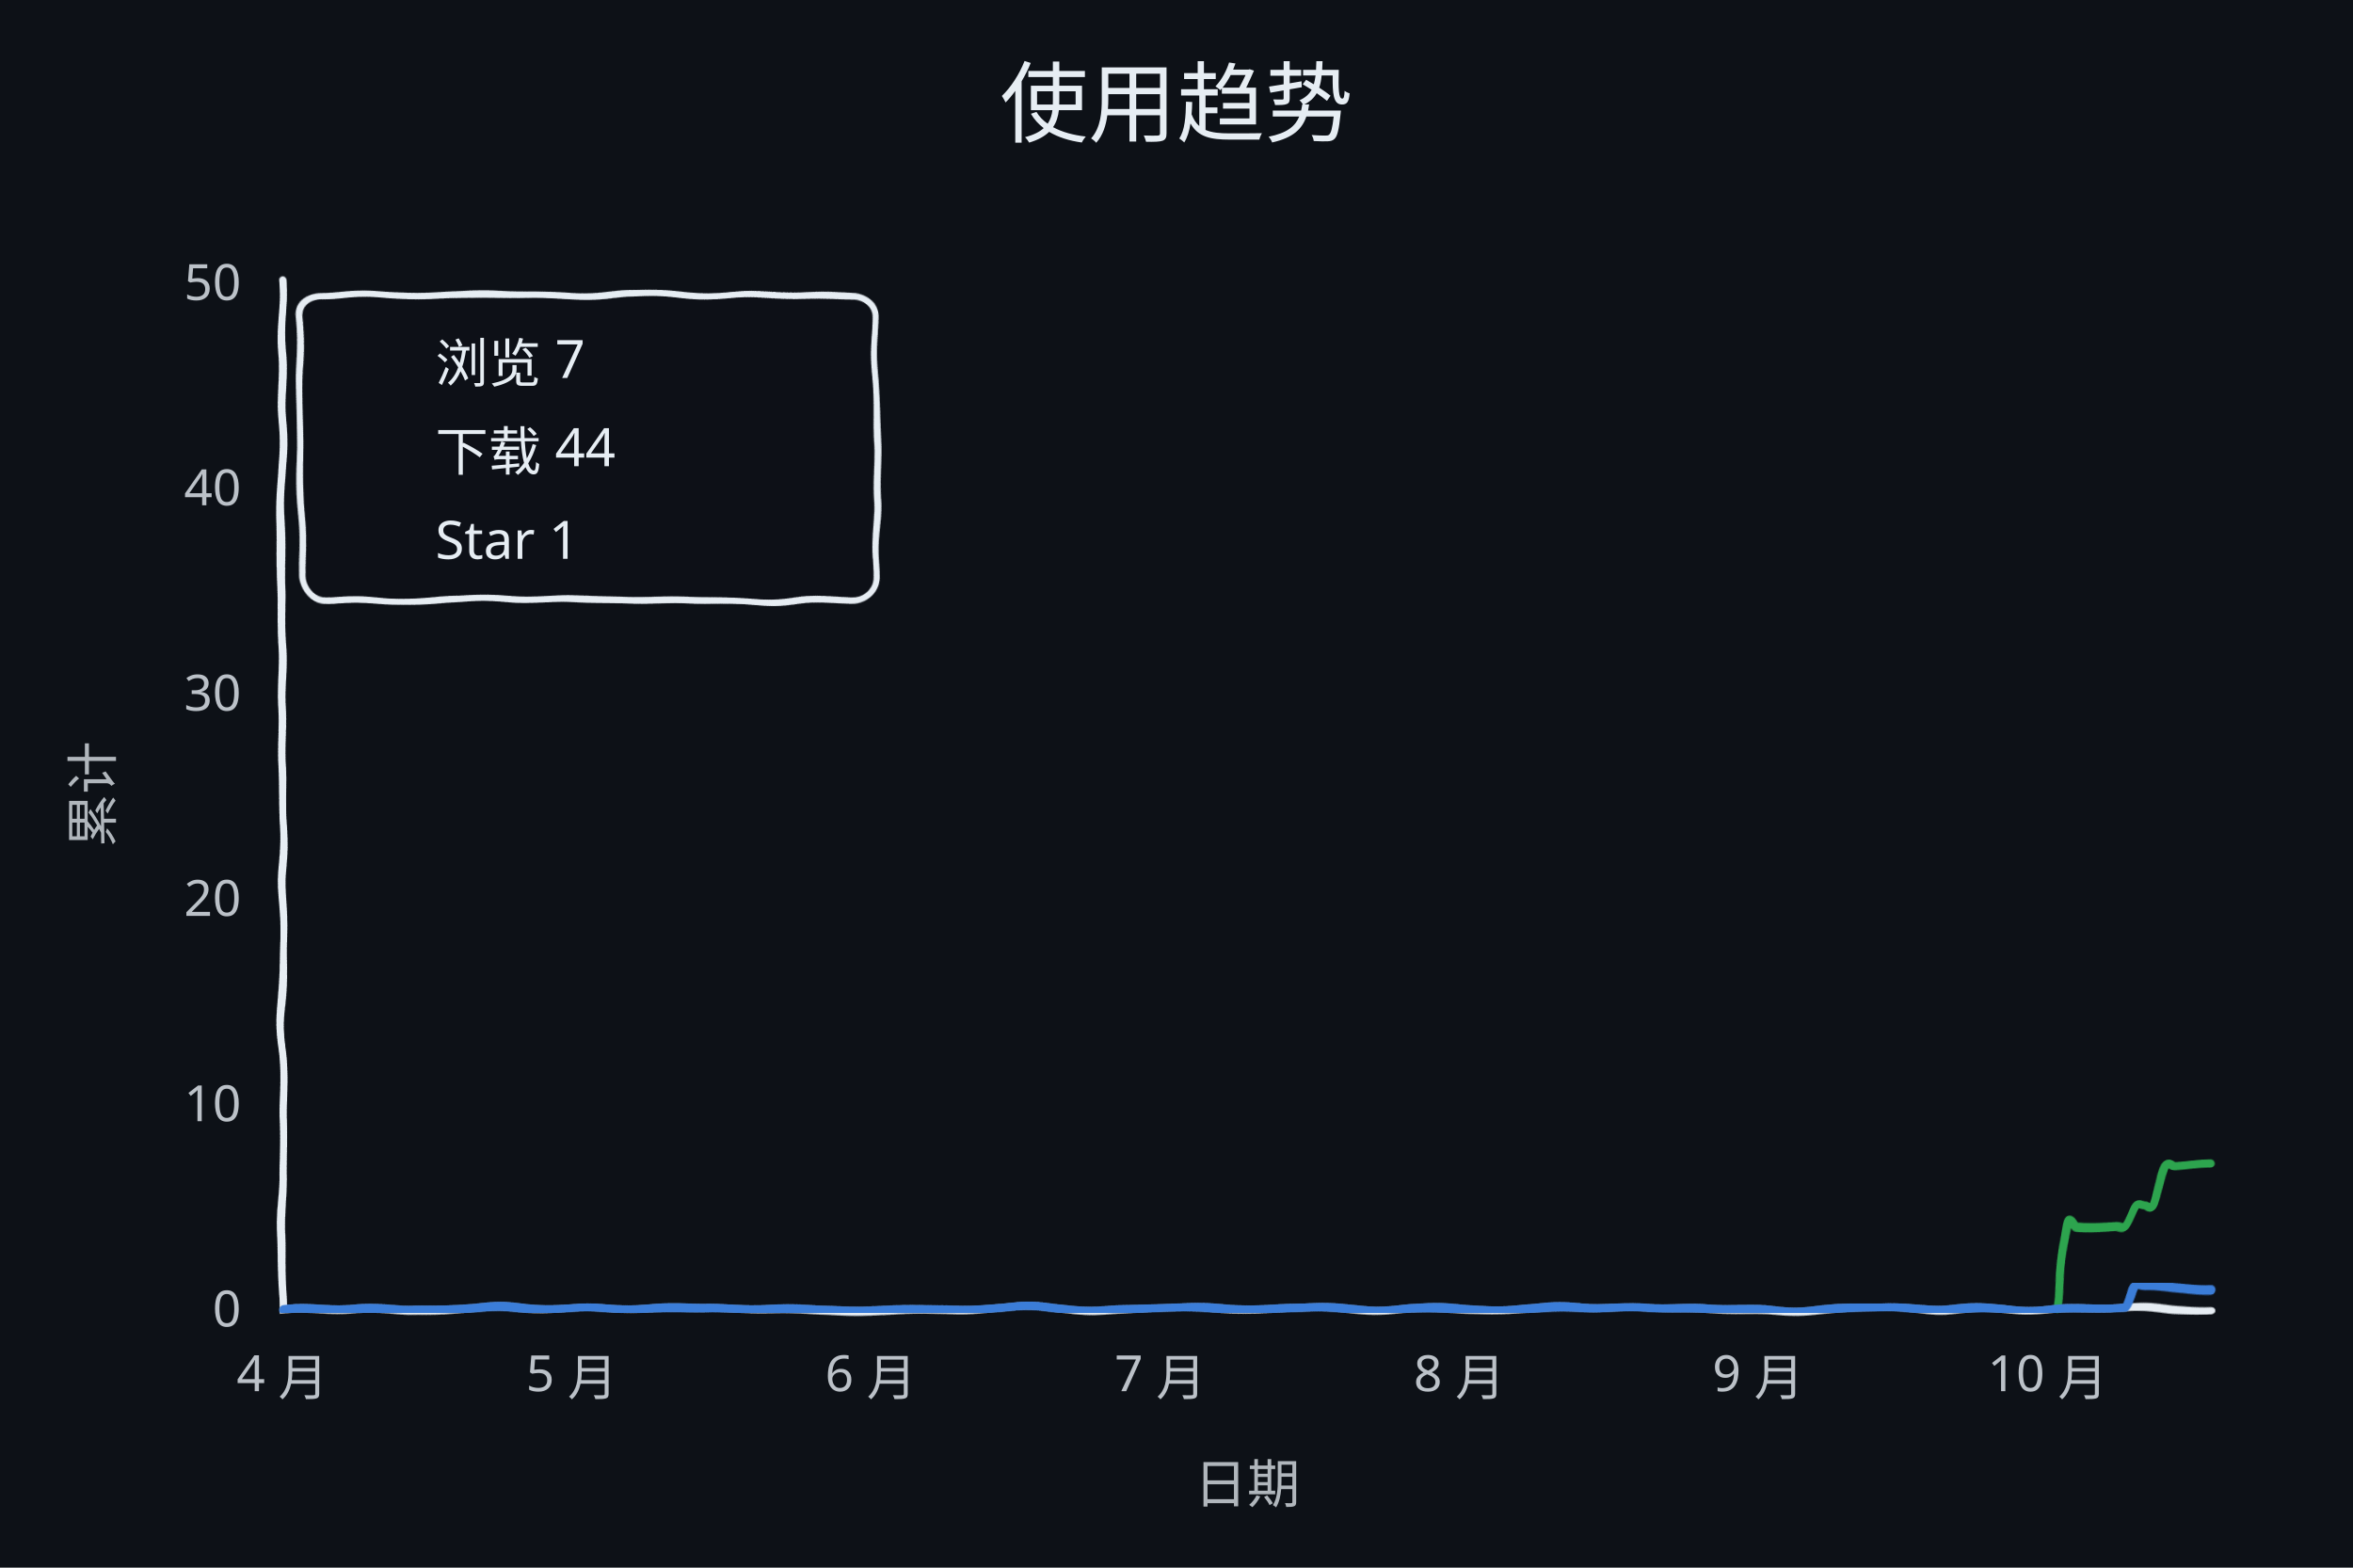
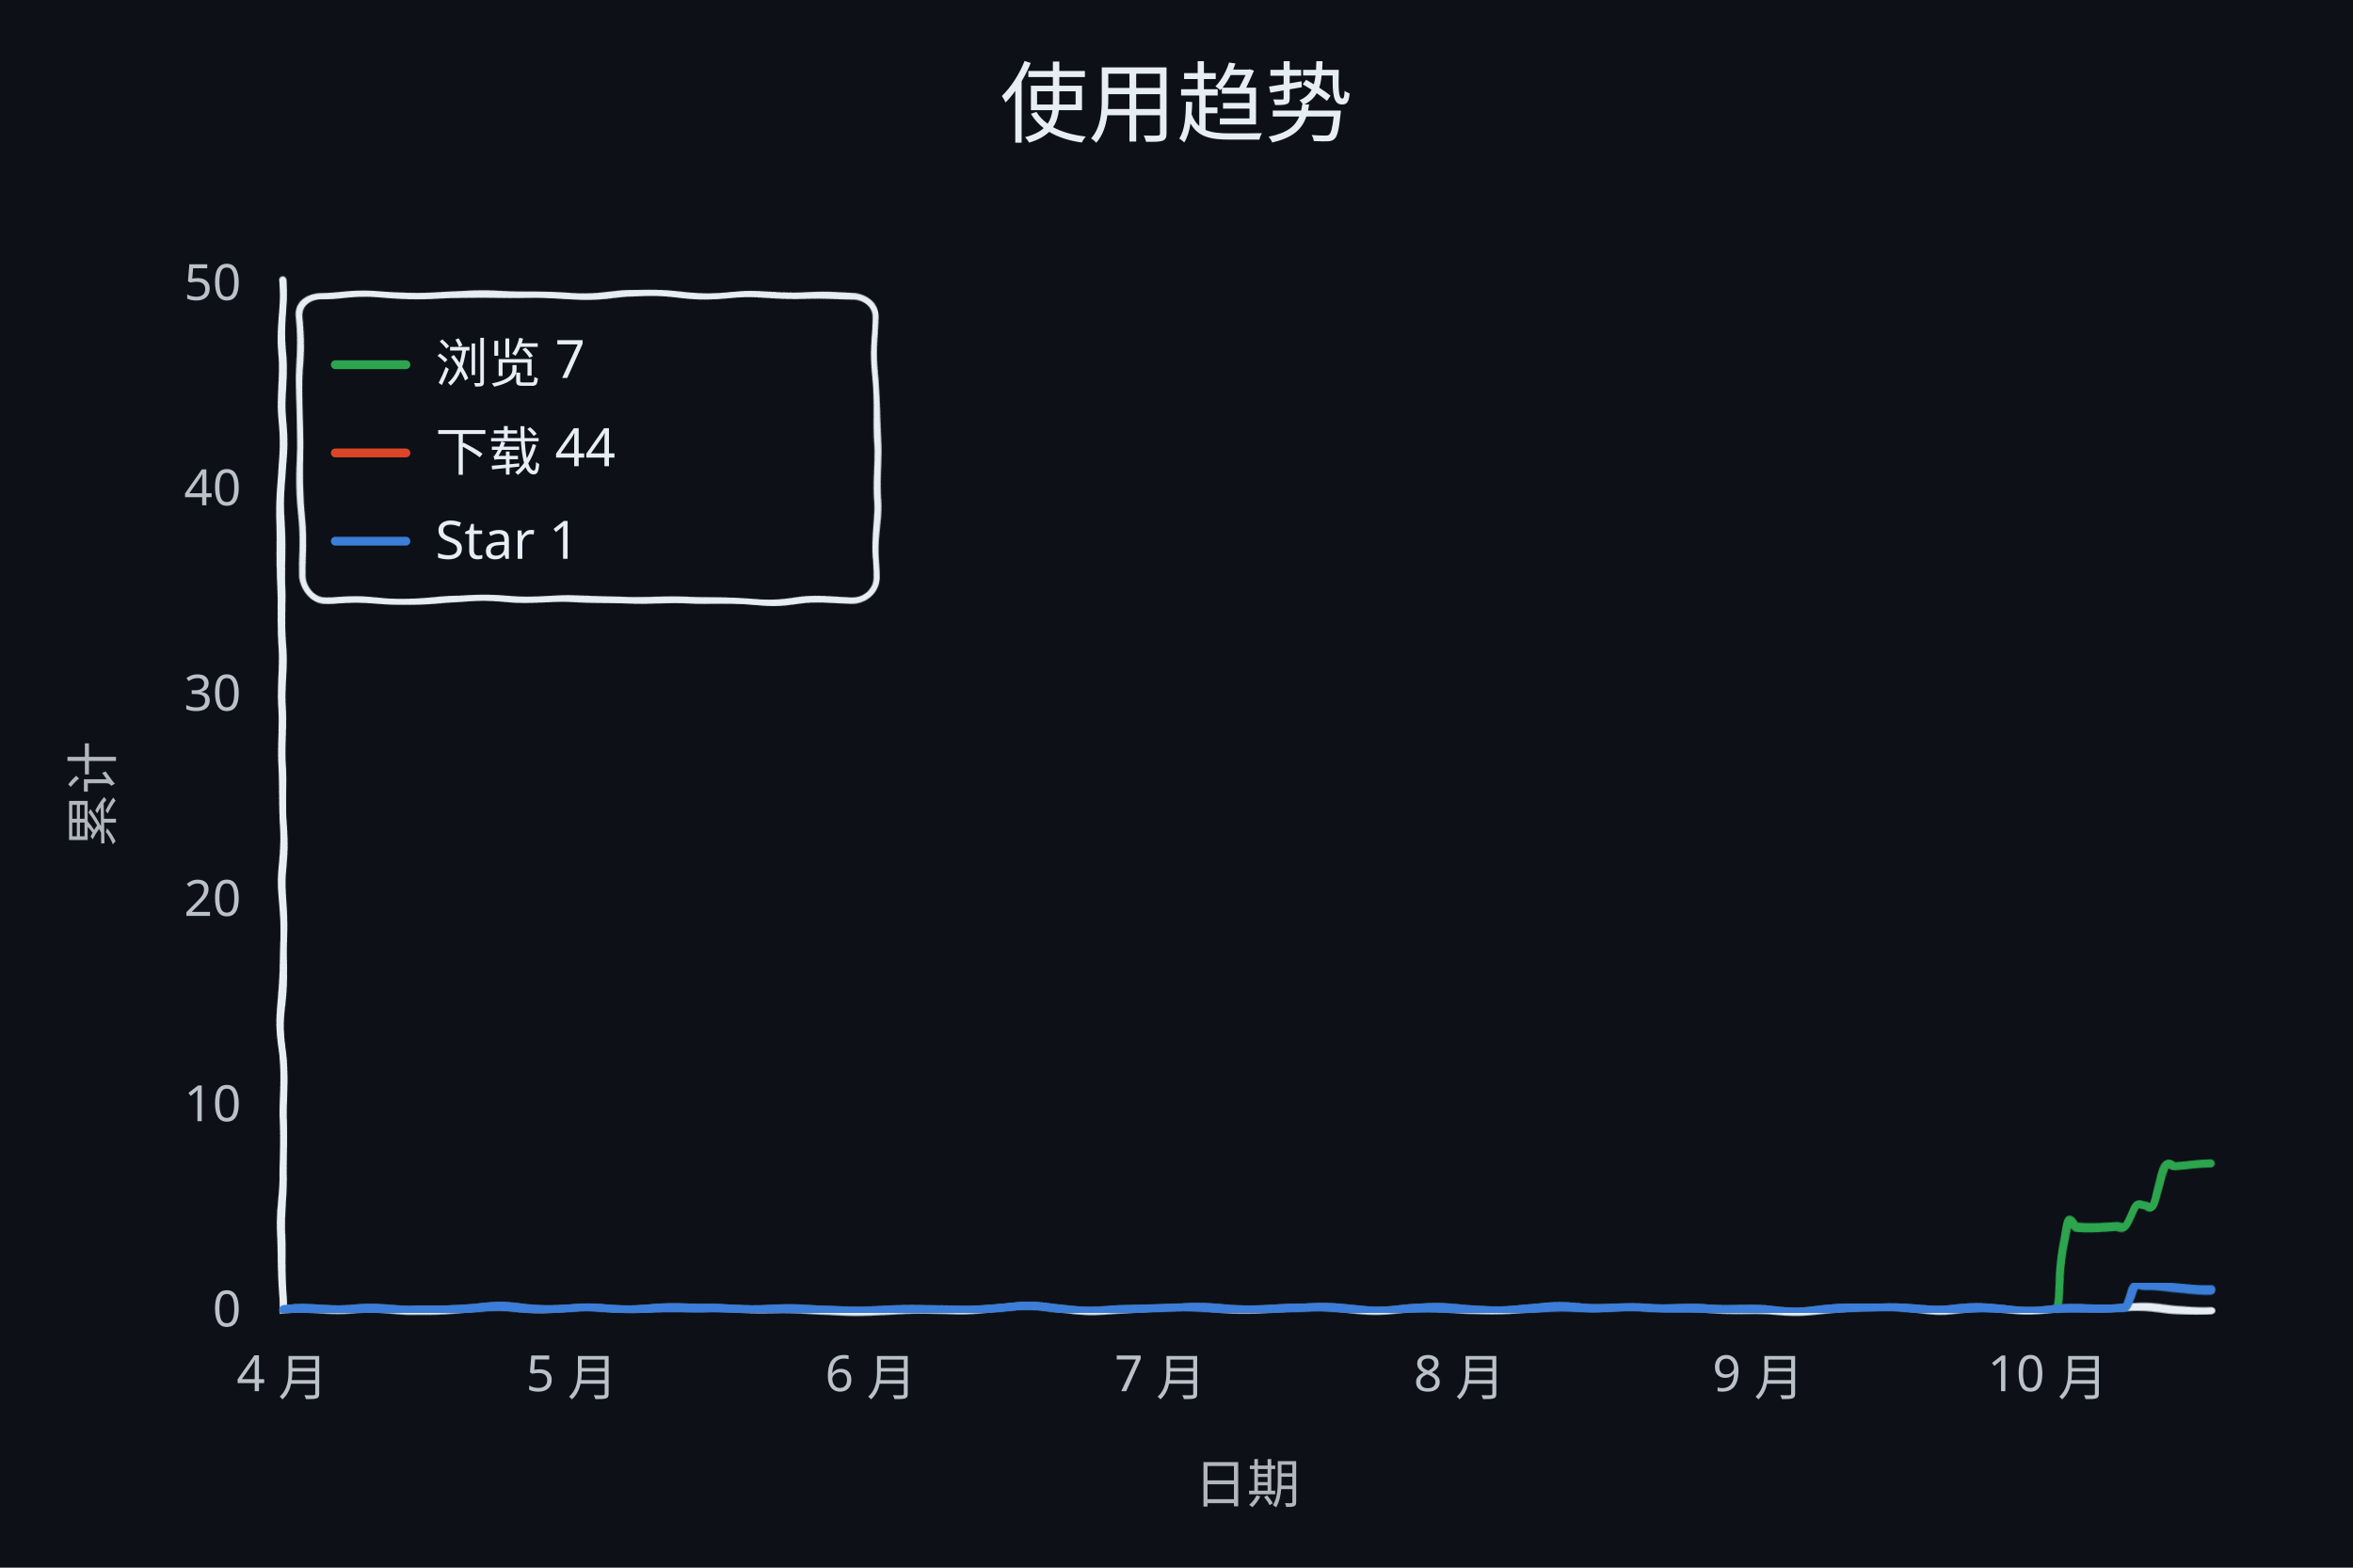
<svg xmlns="http://www.w3.org/2000/svg" width="800" height="533" viewBox="0 0 800 533" role="img" aria-label="使用趋势">
  <defs>
    <filter id="wobble" x="-15%" y="-15%" width="130%" height="130%">
      <feTurbulence baseFrequency=".05" result="noise" type="fractalNoise" />
      <feDisplacementMap in="SourceGraphic" in2="noise" scale="4" xChannelSelector="R" yChannelSelector="G" />
    </filter>
  </defs>
  <rect width="800" height="533" fill="#0d1117" />
  <g font-family="xkcd, 'Comic Sans MS', 'Chalkboard SE', 'Bradley Hand', 'Segoe Print', 'Noto Sans', sans-serif">
    <text x="400" y="46" text-anchor="middle" font-size="30" fill="#e6edf3">使用趋势</text>
    <line x1="96" y1="445.0" x2="752" y2="445.0" stroke="#e6edf3" stroke-opacity="0.28" stroke-width="1.4" filter="url(#wobble)" />
    <text x="82" y="451.0" text-anchor="end" font-size="17" fill="#e6edf3" fill-opacity="0.8">0</text>
    <line x1="96" y1="375.2" x2="752" y2="375.2" stroke="#e6edf3" stroke-opacity="0.12" stroke-width="1.4" filter="url(#wobble)" />
    <text x="82" y="381.2" text-anchor="end" font-size="17" fill="#e6edf3" fill-opacity="0.8">10</text>
    <line x1="96" y1="305.4" x2="752" y2="305.4" stroke="#e6edf3" stroke-opacity="0.12" stroke-width="1.4" filter="url(#wobble)" />
    <text x="82" y="311.4" text-anchor="end" font-size="17" fill="#e6edf3" fill-opacity="0.8">20</text>
    <line x1="96" y1="235.6" x2="752" y2="235.6" stroke="#e6edf3" stroke-opacity="0.12" stroke-width="1.4" filter="url(#wobble)" />
    <text x="82" y="241.6" text-anchor="end" font-size="17" fill="#e6edf3" fill-opacity="0.8">30</text>
    <line x1="96" y1="165.8" x2="752" y2="165.8" stroke="#e6edf3" stroke-opacity="0.12" stroke-width="1.4" filter="url(#wobble)" />
    <text x="82" y="171.8" text-anchor="end" font-size="17" fill="#e6edf3" fill-opacity="0.8">40</text>
    <line x1="96" y1="96.0" x2="752" y2="96.0" stroke="#e6edf3" stroke-opacity="0.12" stroke-width="1.4" filter="url(#wobble)" />
    <text x="82" y="102.0" text-anchor="end" font-size="17" fill="#e6edf3" fill-opacity="0.8">50</text>
    <path d="M 96 96 L 96 445 L 752 445" fill="none" stroke="#e6edf3" stroke-width="2.6" stroke-linecap="round" filter="url(#wobble)" />
    <text x="96.0" y="473" text-anchor="middle" font-size="17" fill="#e6edf3" fill-opacity="0.8">4 月</text>
    <text x="194.4" y="473" text-anchor="middle" font-size="17" fill="#e6edf3" fill-opacity="0.8">5 月</text>
    <text x="296.1" y="473" text-anchor="middle" font-size="17" fill="#e6edf3" fill-opacity="0.8">6 月</text>
    <text x="394.5" y="473" text-anchor="middle" font-size="17" fill="#e6edf3" fill-opacity="0.8">7 月</text>
    <text x="496.2" y="473" text-anchor="middle" font-size="17" fill="#e6edf3" fill-opacity="0.8">8 月</text>
    <text x="597.8" y="473" text-anchor="middle" font-size="17" fill="#e6edf3" fill-opacity="0.8">9 月</text>
    <text x="696.2" y="473" text-anchor="middle" font-size="17" fill="#e6edf3" fill-opacity="0.8">10 月</text>
    <text x="424" y="511" text-anchor="middle" font-size="18" fill="#e6edf3" fill-opacity="0.75">日期</text>
    <text x="38" y="270" text-anchor="middle" font-size="18" fill="#e6edf3" fill-opacity="0.75" transform="rotate(-90 38 270)">累计</text>
    <path d="M 699.5 445.0 C 700.1 440.3 701.7 421.7 702.8 417.1 C 703.9 412.4 705.0 417.1 706.1 417.1 C 707.2 417.1 708.3 417.1 709.4 417.1 C 710.5 417.1 711.5 417.1 712.6 417.1 C 713.7 417.1 714.8 417.1 715.9 417.1 C 717.0 417.1 718.1 417.1 719.2 417.1 C 720.3 417.1 721.4 418.2 722.5 417.1 C 723.6 415.9 724.7 411.3 725.8 410.1 C 726.9 408.9 727.9 410.1 729.0 410.1 C 730.1 410.1 731.2 412.4 732.3 410.1 C 733.4 407.8 734.5 398.5 735.6 396.1 C 736.7 393.8 737.8 396.1 738.9 396.1 C 740.0 396.1 741.1 396.1 742.2 396.1 C 743.3 396.1 744.3 396.1 745.4 396.1 C 746.5 396.1 747.6 396.1 748.7 396.1 C 749.8 396.1 751.5 396.1 752.0 396.1" fill="none" stroke="#2da44e" stroke-width="3" stroke-linecap="round" stroke-linejoin="round" filter="url(#wobble)" />
    <path d="M 96.0 445.0 C 96.5 445.0 98.2 445.0 99.3 445.0 C 100.4 445.0 101.5 445.0 102.6 445.0 C 103.7 445.0 104.7 445.0 105.8 445.0 C 106.9 445.0 108.0 445.0 109.1 445.0 C 110.2 445.0 111.3 445.0 112.4 445.0 C 113.5 445.0 114.6 445.0 115.7 445.0 C 116.8 445.0 117.9 445.0 119.0 445.0 C 120.1 445.0 121.1 445.0 122.2 445.0 C 123.3 445.0 124.4 445.0 125.5 445.0 C 126.6 445.0 127.7 445.0 128.8 445.0 C 129.9 445.0 131.0 445.0 132.1 445.0 C 133.2 445.0 134.3 445.0 135.4 445.0 C 136.5 445.0 137.5 445.0 138.6 445.0 C 139.7 445.0 140.8 445.0 141.9 445.0 C 143.0 445.0 144.1 445.0 145.2 445.0 C 146.3 445.0 147.4 445.0 148.5 445.0 C 149.6 445.0 150.7 445.0 151.8 445.0 C 152.9 445.0 153.9 445.0 155.0 445.0 C 156.1 445.0 157.2 445.0 158.3 445.0 C 159.4 445.0 160.5 445.0 161.6 445.0 C 162.7 445.0 163.8 445.0 164.9 445.0 C 166.0 445.0 167.1 445.0 168.2 445.0 C 169.3 445.0 170.3 445.0 171.4 445.0 C 172.5 445.0 173.6 445.0 174.7 445.0 C 175.8 445.0 176.9 445.0 178.0 445.0 C 179.1 445.0 180.2 445.0 181.3 445.0 C 182.4 445.0 183.5 445.0 184.6 445.0 C 185.7 445.0 186.7 445.0 187.8 445.0 C 188.9 445.0 190.0 445.0 191.1 445.0 C 192.2 445.0 193.3 445.0 194.4 445.0 C 195.5 445.0 196.6 445.0 197.7 445.0 C 198.8 445.0 199.9 445.0 201.0 445.0 C 202.1 445.0 203.1 445.0 204.2 445.0 C 205.3 445.0 206.4 445.0 207.5 445.0 C 208.6 445.0 209.7 445.0 210.8 445.0 C 211.9 445.0 213.0 445.0 214.1 445.0 C 215.2 445.0 216.3 445.0 217.4 445.0 C 218.5 445.0 219.5 445.0 220.6 445.0 C 221.7 445.0 222.8 445.0 223.9 445.0 C 225.0 445.0 226.1 445.0 227.2 445.0 C 228.3 445.0 229.4 445.0 230.5 445.0 C 231.6 445.0 232.7 445.0 233.8 445.0 C 234.9 445.0 235.9 445.0 237.0 445.0 C 238.1 445.0 239.2 445.0 240.3 445.0 C 241.4 445.0 242.5 445.0 243.6 445.0 C 244.7 445.0 245.8 445.0 246.9 445.0 C 248.0 445.0 249.1 445.0 250.2 445.0 C 251.3 445.0 252.3 445.0 253.4 445.0 C 254.5 445.0 255.6 445.0 256.7 445.0 C 257.8 445.0 258.9 445.0 260.0 445.0 C 261.1 445.0 262.2 445.0 263.3 445.0 C 264.4 445.0 265.5 445.0 266.6 445.0 C 267.7 445.0 268.7 445.0 269.8 445.0 C 270.9 445.0 272.0 445.0 273.1 445.0 C 274.2 445.0 275.3 445.0 276.4 445.0 C 277.5 445.0 278.6 445.0 279.7 445.0 C 280.8 445.0 281.9 445.0 283.0 445.0 C 284.1 445.0 285.1 445.0 286.2 445.0 C 287.3 445.0 288.4 445.0 289.5 445.0 C 290.6 445.0 291.7 445.0 292.8 445.0 C 293.9 445.0 295.0 445.0 296.1 445.0 C 297.2 445.0 298.3 445.0 299.4 445.0 C 300.5 445.0 301.5 445.0 302.6 445.0 C 303.7 445.0 304.8 445.0 305.9 445.0 C 307.0 445.0 308.1 445.0 309.2 445.0 C 310.3 445.0 311.4 445.0 312.5 445.0 C 313.6 445.0 314.7 445.0 315.8 445.0 C 316.9 445.0 317.9 445.0 319.0 445.0 C 320.1 445.0 321.2 445.0 322.3 445.0 C 323.4 445.0 324.5 445.0 325.6 445.0 C 326.7 445.0 327.8 445.0 328.9 445.0 C 330.0 445.0 331.1 445.0 332.2 445.0 C 333.3 445.0 334.3 445.0 335.4 445.0 C 336.5 445.0 337.6 445.0 338.7 445.0 C 339.8 445.0 340.9 445.0 342.0 445.0 C 343.1 445.0 344.2 445.0 345.3 445.0 C 346.4 445.0 347.5 445.0 348.6 445.0 C 349.7 445.0 350.7 445.0 351.8 445.0 C 352.9 445.0 354.0 445.0 355.1 445.0 C 356.2 445.0 357.3 445.0 358.4 445.0 C 359.5 445.0 360.6 445.0 361.7 445.0 C 362.8 445.0 363.9 445.0 365.0 445.0 C 366.1 445.0 367.1 445.0 368.2 445.0 C 369.3 445.0 370.4 445.0 371.5 445.0 C 372.6 445.0 373.7 445.0 374.8 445.0 C 375.9 445.0 377.0 445.0 378.1 445.0 C 379.2 445.0 380.3 445.0 381.4 445.0 C 382.5 445.0 383.5 445.0 384.6 445.0 C 385.7 445.0 386.8 445.0 387.9 445.0 C 389.0 445.0 390.1 445.0 391.2 445.0 C 392.3 445.0 393.4 445.0 394.5 445.0 C 395.6 445.0 396.7 445.0 397.8 445.0 C 398.9 445.0 399.9 445.0 401.0 445.0 C 402.1 445.0 403.2 445.0 404.3 445.0 C 405.4 445.0 406.5 445.0 407.6 445.0 C 408.7 445.0 409.8 445.0 410.9 445.0 C 412.0 445.0 413.1 445.0 414.2 445.0 C 415.3 445.0 416.3 445.0 417.4 445.0 C 418.5 445.0 419.6 445.0 420.7 445.0 C 421.8 445.0 422.9 445.0 424.0 445.0 C 425.1 445.0 426.2 445.0 427.3 445.0 C 428.4 445.0 429.5 445.0 430.6 445.0 C 431.7 445.0 432.7 445.0 433.8 445.0 C 434.9 445.0 436.0 445.0 437.1 445.0 C 438.2 445.0 439.3 445.0 440.4 445.0 C 441.5 445.0 442.6 445.0 443.7 445.0 C 444.8 445.0 445.9 445.0 447.0 445.0 C 448.1 445.0 449.1 445.0 450.2 445.0 C 451.3 445.0 452.4 445.0 453.5 445.0 C 454.6 445.0 455.7 445.0 456.8 445.0 C 457.9 445.0 459.0 445.0 460.1 445.0 C 461.2 445.0 462.3 445.0 463.4 445.0 C 464.5 445.0 465.5 445.0 466.6 445.0 C 467.7 445.0 468.8 445.0 469.9 445.0 C 471.0 445.0 472.1 445.0 473.2 445.0 C 474.3 445.0 475.4 445.0 476.5 445.0 C 477.6 445.0 478.7 445.0 479.8 445.0 C 480.9 445.0 481.9 445.0 483.0 445.0 C 484.1 445.0 485.2 445.0 486.3 445.0 C 487.4 445.0 488.5 445.0 489.6 445.0 C 490.7 445.0 491.8 445.0 492.9 445.0 C 494.0 445.0 495.1 445.0 496.2 445.0 C 497.3 445.0 498.3 445.0 499.4 445.0 C 500.5 445.0 501.6 445.0 502.7 445.0 C 503.8 445.0 504.9 445.0 506.0 445.0 C 507.1 445.0 508.2 445.0 509.3 445.0 C 510.4 445.0 511.5 445.0 512.6 445.0 C 513.7 445.0 514.7 445.0 515.8 445.0 C 516.9 445.0 518.0 445.0 519.1 445.0 C 520.2 445.0 521.3 445.0 522.4 445.0 C 523.5 445.0 524.6 445.0 525.7 445.0 C 526.8 445.0 527.9 445.0 529.0 445.0 C 530.1 445.0 531.1 445.0 532.2 445.0 C 533.3 445.0 534.4 445.0 535.5 445.0 C 536.6 445.0 537.7 445.0 538.8 445.0 C 539.9 445.0 541.0 445.0 542.1 445.0 C 543.2 445.0 544.3 445.0 545.4 445.0 C 546.5 445.0 547.5 445.0 548.6 445.0 C 549.7 445.0 550.8 445.0 551.9 445.0 C 553.0 445.0 554.1 445.0 555.2 445.0 C 556.3 445.0 557.4 445.0 558.5 445.0 C 559.6 445.0 560.7 445.0 561.8 445.0 C 562.9 445.0 563.9 445.0 565.0 445.0 C 566.1 445.0 567.2 445.0 568.3 445.0 C 569.4 445.0 570.5 445.0 571.6 445.0 C 572.7 445.0 573.8 445.0 574.9 445.0 C 576.0 445.0 577.1 445.0 578.2 445.0 C 579.3 445.0 580.3 445.0 581.4 445.0 C 582.5 445.0 583.6 445.0 584.7 445.0 C 585.8 445.0 586.9 445.0 588.0 445.0 C 589.1 445.0 590.2 445.0 591.3 445.0 C 592.4 445.0 593.5 445.0 594.6 445.0 C 595.7 445.0 596.7 445.0 597.8 445.0 C 598.9 445.0 600.0 445.0 601.1 445.0 C 602.2 445.0 603.3 445.0 604.4 445.0 C 605.5 445.0 606.6 445.0 607.7 445.0 C 608.8 445.0 609.9 445.0 611.0 445.0 C 612.1 445.0 613.1 445.0 614.2 445.0 C 615.3 445.0 616.4 445.0 617.5 445.0 C 618.6 445.0 619.7 445.0 620.8 445.0 C 621.9 445.0 623.0 445.0 624.1 445.0 C 625.2 445.0 626.3 445.0 627.4 445.0 C 628.5 445.0 629.5 445.0 630.6 445.0 C 631.7 445.0 632.8 445.0 633.9 445.0 C 635.0 445.0 636.1 445.0 637.2 445.0 C 638.3 445.0 639.4 445.0 640.5 445.0 C 641.6 445.0 642.7 445.0 643.8 445.0 C 644.9 445.0 645.9 445.0 647.0 445.0 C 648.1 445.0 649.2 445.0 650.3 445.0 C 651.4 445.0 652.5 445.0 653.6 445.0 C 654.7 445.0 655.8 445.0 656.9 445.0 C 658.0 445.0 659.1 445.0 660.2 445.0 C 661.3 445.0 662.3 445.0 663.4 445.0 C 664.5 445.0 665.6 445.0 666.7 445.0 C 667.8 445.0 668.9 445.0 670.0 445.0 C 671.1 445.0 672.2 445.0 673.3 445.0 C 674.4 445.0 675.5 445.0 676.6 445.0 C 677.7 445.0 678.7 445.0 679.8 445.0 C 680.9 445.0 682.0 445.0 683.1 445.0 C 684.2 445.0 685.3 445.0 686.4 445.0 C 687.5 445.0 688.6 445.0 689.7 445.0 C 690.8 445.0 691.9 445.0 693.0 445.0 C 694.1 445.0 695.1 445.0 696.2 445.0 C 697.3 445.0 698.4 445.0 699.5 445.0 C 700.6 445.0 701.7 445.0 702.8 445.0 C 703.9 445.0 705.0 445.0 706.1 445.0 C 707.2 445.0 708.3 445.0 709.4 445.0 C 710.5 445.0 711.5 445.0 712.6 445.0 C 713.7 445.0 714.8 445.0 715.9 445.0 C 717.0 445.0 718.1 445.0 719.2 445.0 C 720.3 445.0 721.4 445.0 722.5 445.0 C 723.6 443.8 724.7 439.2 725.8 438.0 C 726.9 436.9 727.9 438.0 729.0 438.0 C 730.1 438.0 731.2 438.0 732.3 438.0 C 733.4 438.0 734.5 438.0 735.6 438.0 C 736.7 438.0 737.8 438.0 738.9 438.0 C 740.0 438.0 741.1 438.0 742.2 438.0 C 743.3 438.0 744.3 438.0 745.4 438.0 C 746.5 438.0 747.6 438.0 748.7 438.0 C 749.8 438.0 751.5 438.0 752.0 438.0" fill="none" stroke="#3b7dd8" stroke-width="3" stroke-linecap="round" stroke-linejoin="round" filter="url(#wobble)" />
    <g transform="translate(114,130)" font-size="18" fill="#e6edf3">
      <rect x="-12" y="-30" width="196" height="104" rx="8" fill="#0d1117" fill-opacity="0.92" stroke="#e6edf3" stroke-width="2.2" filter="url(#wobble)" />
-       <line x1="0" y1="-6" x2="24" y2="-6" stroke="#2da44e" stroke-width="3" stroke-linecap="round" filter="url(#wobble)" />
+       <line x1="0" y1="-6" x2="24" y2="-6" stroke="#2da44e" stroke-width="3" stroke-linecap="round" />
      <text x="34" y="0">浏览 7</text>
-       <line x1="0" y1="24" x2="24" y2="24" stroke="#dd4528" stroke-width="3" stroke-linecap="round" filter="url(#wobble)" />
+       <line x1="0" y1="24" x2="24" y2="24" stroke="#dd4528" stroke-width="3" stroke-linecap="round" />
      <text x="34" y="30">下载 44</text>
-       <line x1="0" y1="54" x2="24" y2="54" stroke="#3b7dd8" stroke-width="3" stroke-linecap="round" filter="url(#wobble)" />
+       <line x1="0" y1="54" x2="24" y2="54" stroke="#3b7dd8" stroke-width="3" stroke-linecap="round" />
      <text x="34" y="60">Star 1</text>
    </g>
  </g>
</svg>
